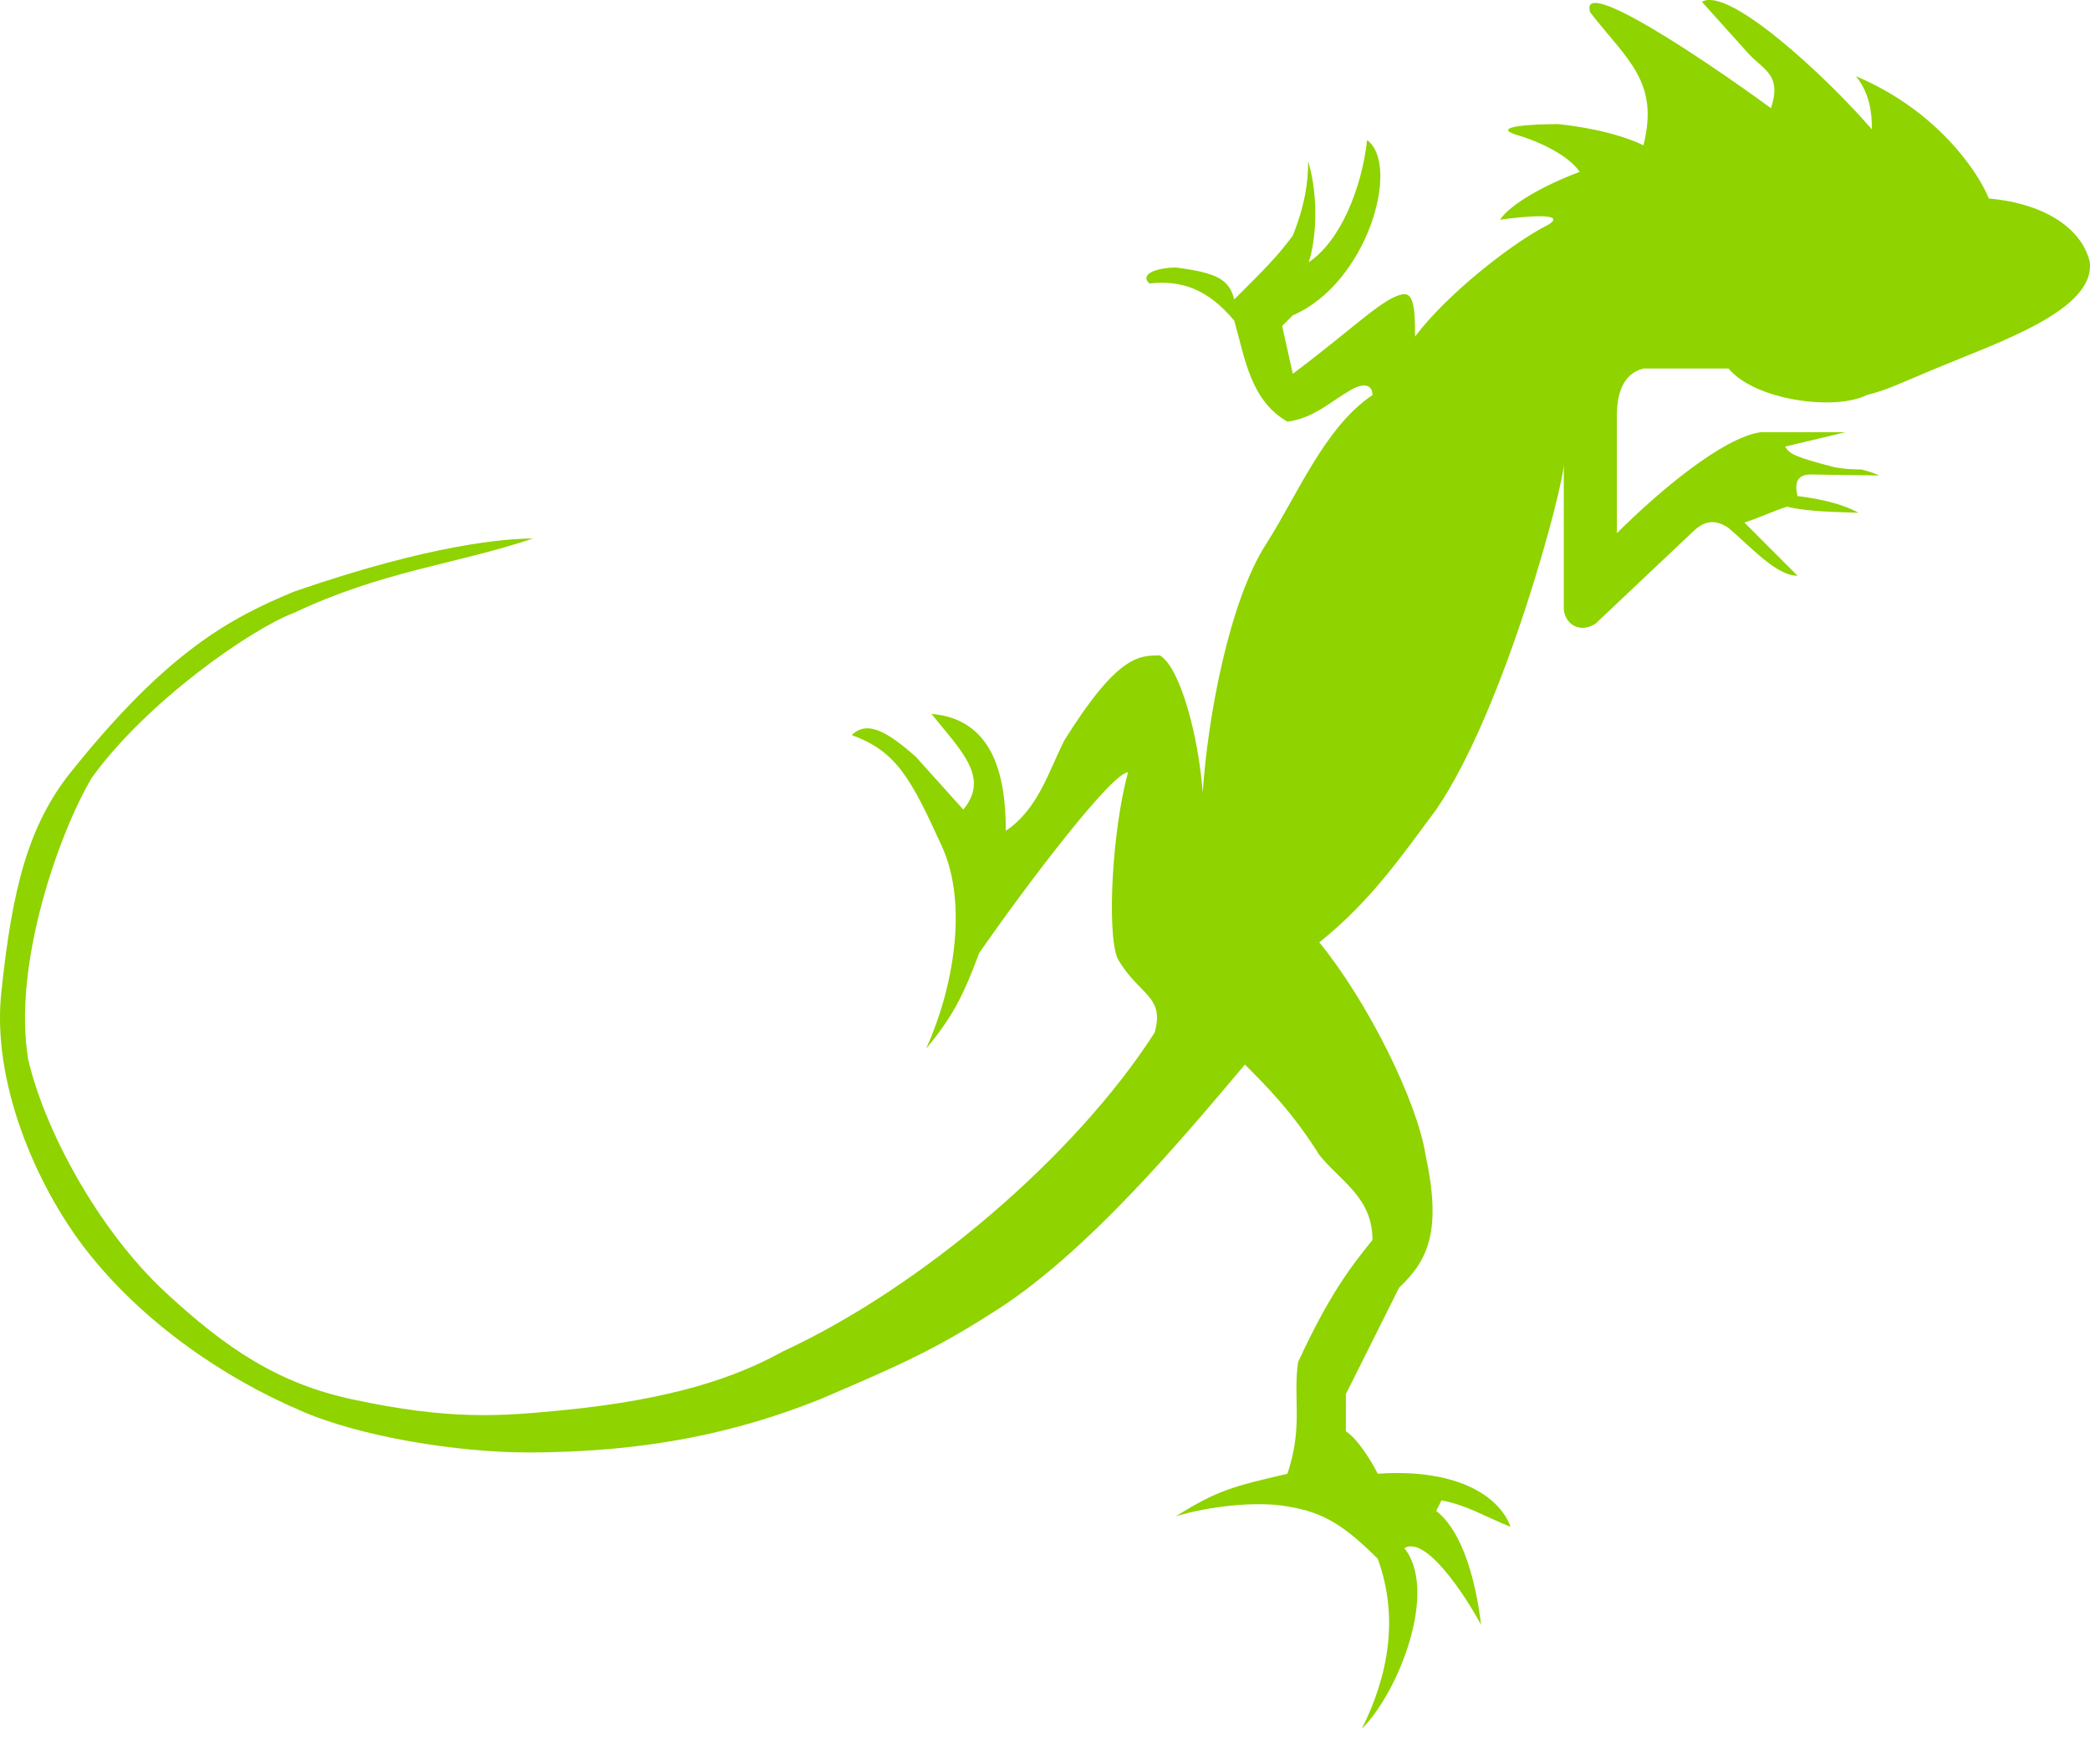
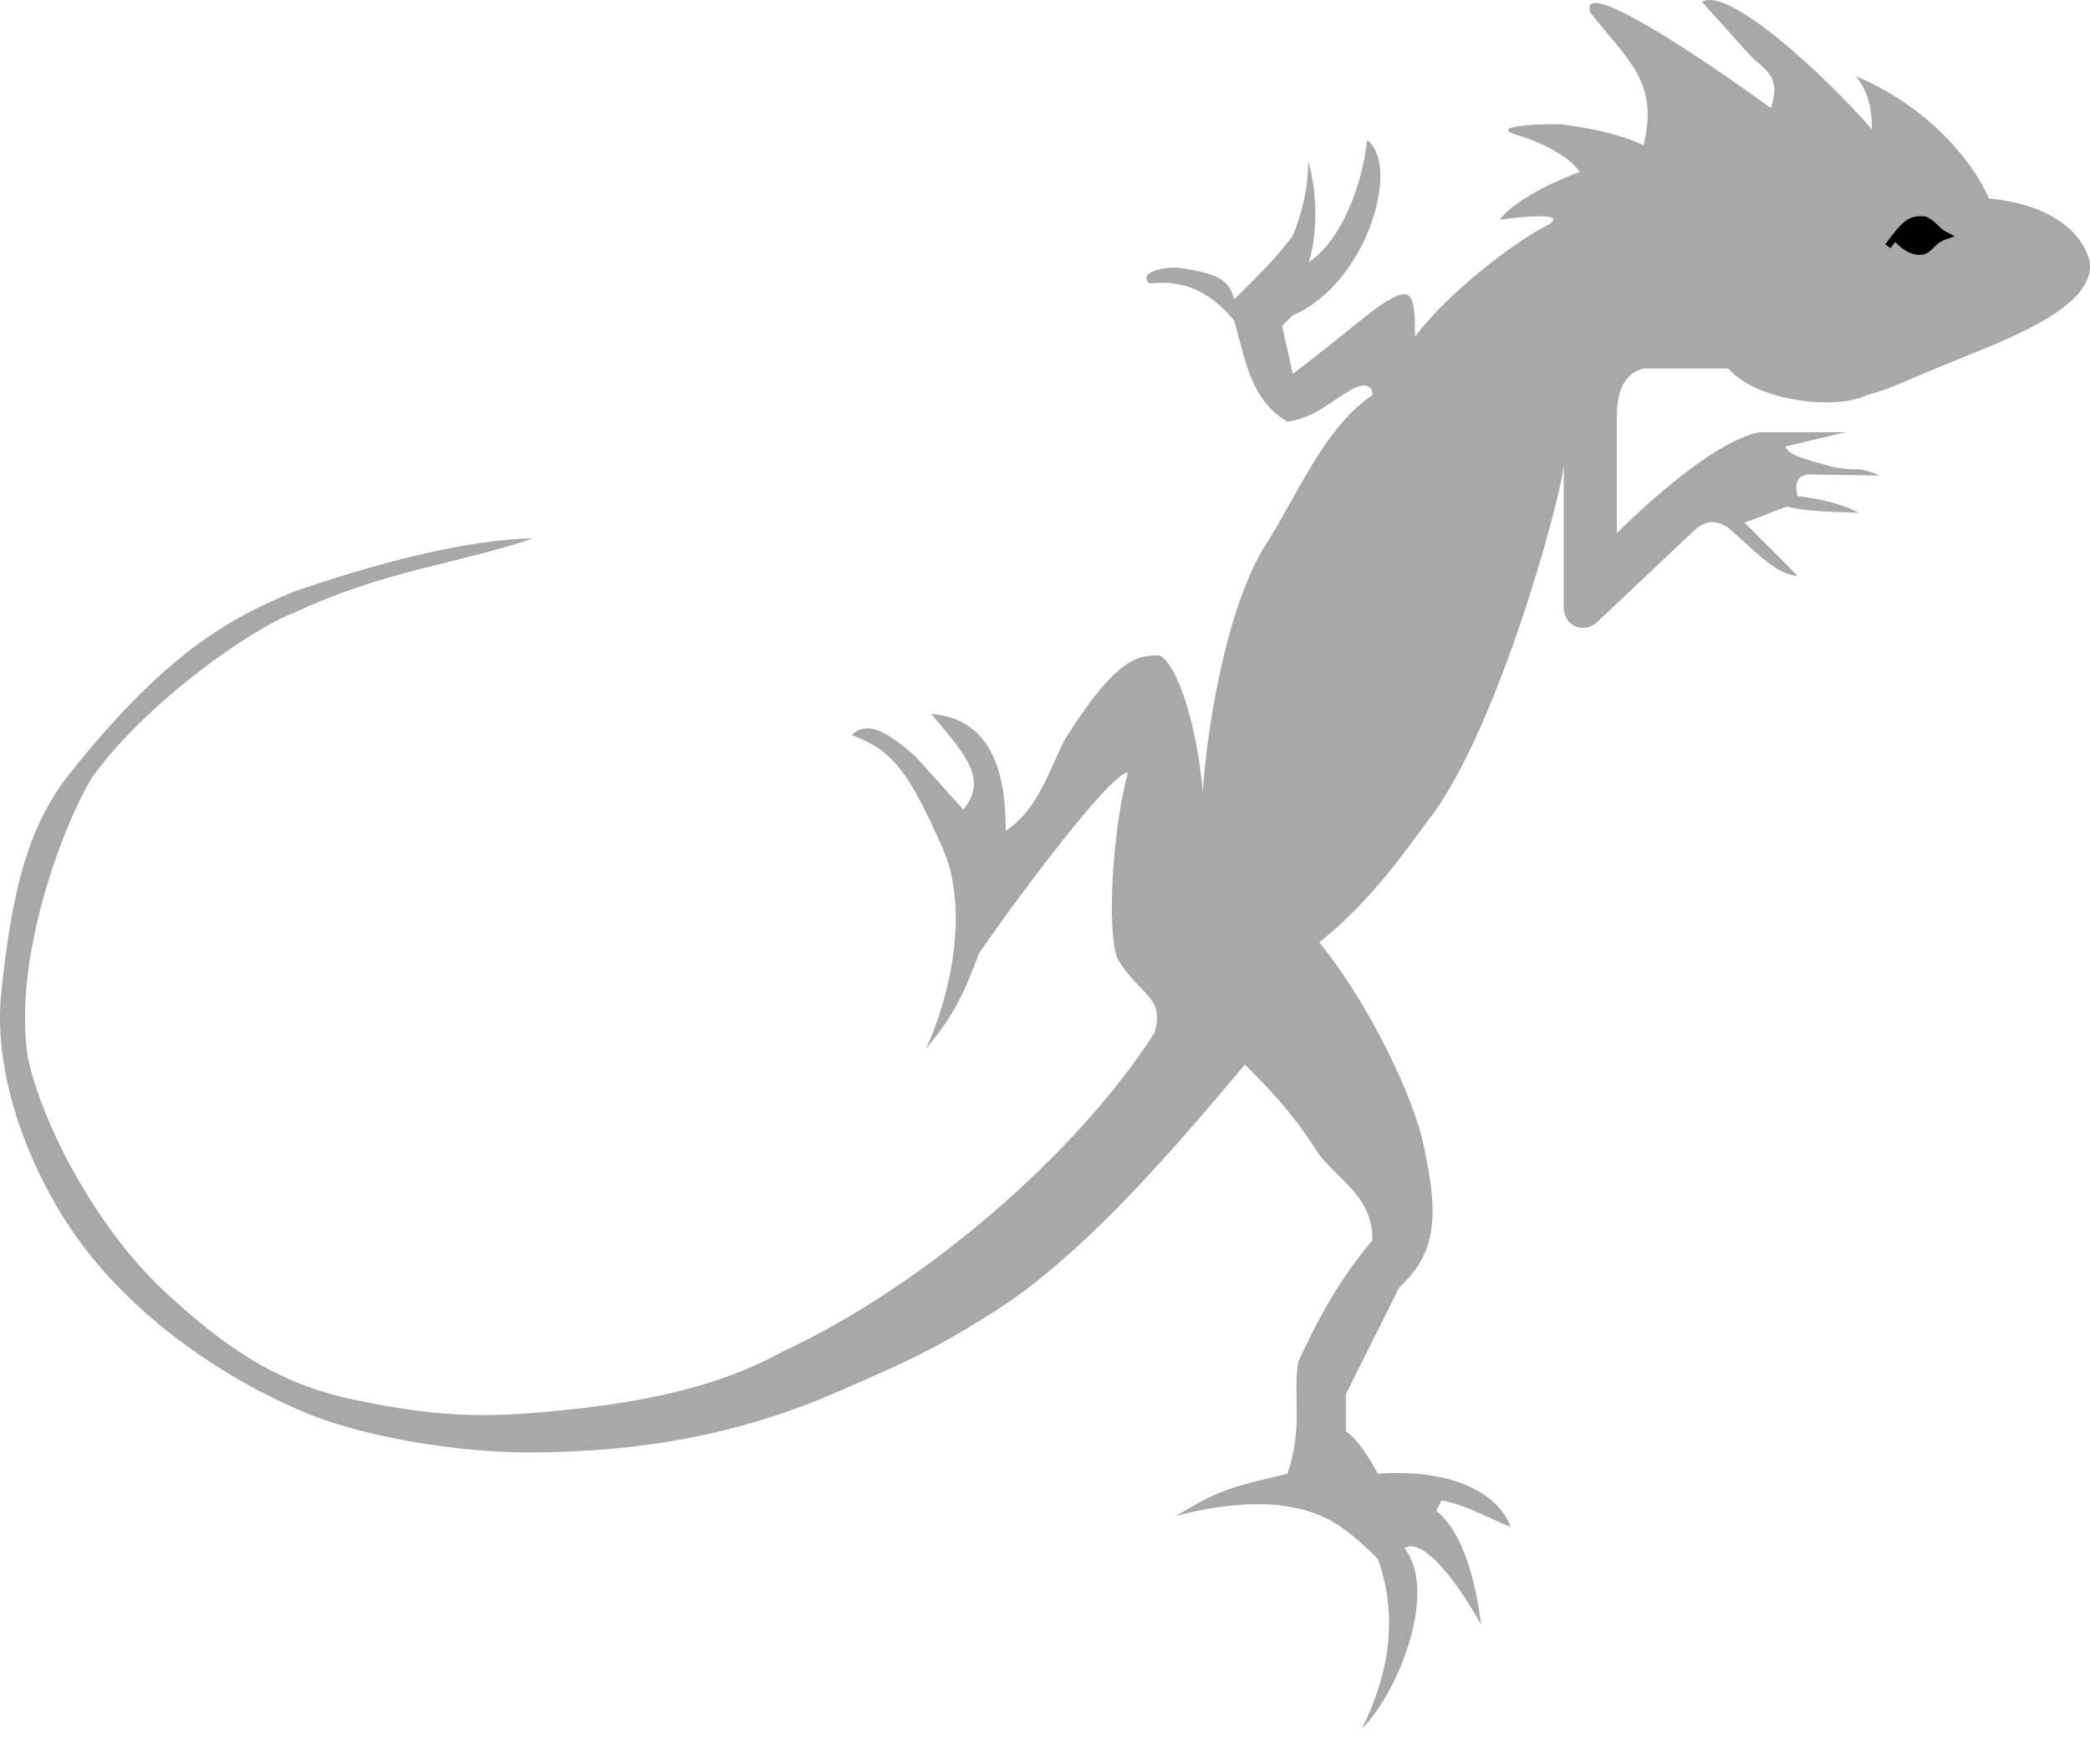
<svg xmlns="http://www.w3.org/2000/svg" width="32" height="27" viewBox="0 0 32 27" fill="none">
-   <path d="M30.451 3.039C31.346 3.12 31.888 3.527 31.997 4.015C32.078 4.747 30.614 5.235 29.637 5.642C29.068 5.879 28.905 5.967 28.58 6.049C28.092 6.293 26.871 6.13 26.465 5.642H25.163C24.837 5.723 24.756 6.049 24.756 6.374V8.164C25.407 7.513 26.383 6.7 26.953 6.618H28.254L27.333 6.837C27.396 6.954 27.5 7 28.092 7.155C28.211 7.176 28.345 7.188 28.498 7.188C28.609 7.215 28.701 7.246 28.774 7.28L27.718 7.265C27.449 7.265 27.5 7.5 27.522 7.595C27.97 7.65 28.264 7.745 28.456 7.851C28.173 7.839 27.685 7.839 27.36 7.757C27.115 7.839 26.953 7.92 26.709 8.001L27.522 8.815C27.197 8.815 26.817 8.381 26.465 8.083C26.221 7.92 26.058 8.001 25.895 8.164L24.431 9.547C24.187 9.71 23.943 9.547 23.943 9.303V7.106C23.943 7.432 23.048 10.849 21.99 12.395C21.502 13.045 21.014 13.777 20.2 14.428C20.932 15.323 21.692 16.842 21.827 17.683C22.071 18.822 21.882 19.283 21.421 19.716L20.607 21.344V21.913C20.802 22.043 21.014 22.401 21.095 22.564C22.234 22.483 22.939 22.862 23.129 23.377C22.722 23.215 22.478 23.052 22.071 22.971L21.99 23.133C22.404 23.455 22.599 24.23 22.677 24.877C22.421 24.404 21.827 23.508 21.502 23.703C22.023 24.354 21.421 25.899 20.851 26.469C21.258 25.655 21.421 24.761 21.095 23.866C20.526 23.296 20.2 23.133 19.631 23.052C19.224 22.994 18.546 23.052 18.004 23.215C18.648 22.812 18.893 22.755 19.687 22.57L19.712 22.564C19.956 21.832 19.794 21.425 19.875 20.855C20.363 19.798 20.688 19.391 21.014 18.984C21.014 18.333 20.526 18.089 20.2 17.683C19.794 17.032 19.387 16.625 19.061 16.299C18.166 17.357 16.621 19.228 15.156 20.123C14.261 20.693 13.692 20.937 12.553 21.425C11.332 21.913 9.949 22.238 8.078 22.238C7.021 22.238 5.5 22 4.58 21.588C3.441 21.099 2.194 20.259 1.326 19.147C0.547 18.149 -0.139 16.544 0.024 15.161C0.187 13.615 0.431 12.639 1.082 11.825C2.564 9.972 3.522 9.466 4.499 9.059C6.614 8.327 7.753 8.245 8.16 8.245C6.939 8.652 5.882 8.733 4.499 9.384C3.848 9.628 2.248 10.74 1.407 11.906C0.919 12.72 0.187 14.754 0.431 16.218C0.675 17.276 1.489 18.822 2.546 19.798C3.461 20.643 4.255 21.181 5.394 21.425C6.895 21.747 7.66 21.686 8.648 21.588C10.275 21.425 11.251 21.099 11.983 20.693C14.099 19.716 16.458 17.71 17.678 15.811C17.841 15.242 17.434 15.242 17.109 14.672C16.946 14.266 17.027 12.72 17.271 11.825C17.027 11.825 15.726 13.533 14.993 14.591C14.749 15.242 14.587 15.567 14.18 16.055C14.587 15.161 14.831 13.859 14.424 12.964C13.943 11.906 13.719 11.5 13.041 11.255C13.285 11.011 13.611 11.228 14.017 11.581L14.749 12.395C15.156 11.906 14.722 11.5 14.261 10.93C15.238 11.011 15.4 11.934 15.4 12.72C15.888 12.395 16.051 11.825 16.295 11.337C17.109 10.035 17.434 10.035 17.76 10.035C18.069 10.221 18.348 11.256 18.415 12.134C18.489 11.009 18.813 9.219 19.387 8.327C19.857 7.595 20.282 6.537 21.014 6.049C21.014 5.886 20.878 5.859 20.688 5.967C20.363 6.153 20.119 6.401 19.712 6.456C19.143 6.13 19.061 5.479 18.898 4.91C18.492 4.422 18.085 4.286 17.597 4.34C17.434 4.178 17.76 4.096 18.004 4.096C18.654 4.178 18.817 4.286 18.898 4.584C19.387 4.096 19.549 3.934 19.794 3.608C19.977 3.149 20.031 2.794 20.029 2.469C20.2 3.039 20.146 3.689 20.038 4.015C20.526 3.689 20.851 2.876 20.932 2.144C21.453 2.534 20.932 4.34 19.794 4.828L19.631 4.991L19.794 5.723C20.77 4.991 21.204 4.53 21.502 4.503C21.665 4.503 21.665 4.828 21.665 5.154C22.153 4.503 23.156 3.717 23.698 3.445C24.024 3.25 23.346 3.31 22.966 3.364C23.129 3.12 23.671 2.822 24.187 2.632C24.024 2.388 23.59 2.171 23.21 2.062C22.82 1.932 23.482 1.9 23.861 1.9C24.593 1.981 25 2.144 25.163 2.225C25.407 1.249 24.919 0.923 24.349 0.191C24.154 -0.395 26.112 0.923 27.115 1.656C27.278 1.167 27.034 1.086 26.79 0.842L26.058 0.028C26.465 -0.216 27.956 1.167 28.661 1.981C28.661 1.737 28.634 1.439 28.417 1.167C29.654 1.688 30.288 2.632 30.451 3.039Z" fill="#8FD300" />
+   <g style="mix-blend-mode:luminosity">
+     <path d="M30.451 3.039C31.346 3.12 31.888 3.527 31.997 4.015C32.078 4.747 30.614 5.235 29.637 5.642C29.068 5.879 28.905 5.967 28.58 6.049C28.092 6.293 26.871 6.13 26.465 5.642H25.163C24.837 5.723 24.756 6.049 24.756 6.374V8.164C25.407 7.513 26.383 6.7 26.953 6.618H28.254L27.333 6.837C27.396 6.954 27.5 7 28.092 7.155C28.211 7.176 28.345 7.188 28.498 7.188C28.609 7.215 28.701 7.246 28.774 7.28L27.718 7.265C27.449 7.265 27.5 7.5 27.522 7.595C27.97 7.65 28.264 7.745 28.456 7.851C28.173 7.839 27.685 7.839 27.36 7.757C27.115 7.839 26.953 7.92 26.709 8.001L27.522 8.815C27.197 8.815 26.817 8.381 26.465 8.083C26.221 7.92 26.058 8.001 25.895 8.164L24.431 9.547C24.187 9.71 23.943 9.547 23.943 9.303V7.106C23.943 7.432 23.048 10.849 21.99 12.395C21.502 13.045 21.014 13.777 20.2 14.428C20.932 15.323 21.692 16.842 21.827 17.683C22.071 18.822 21.882 19.283 21.421 19.716L20.607 21.344V21.913C20.802 22.043 21.014 22.401 21.095 22.564C22.234 22.483 22.939 22.862 23.129 23.377C22.722 23.215 22.478 23.052 22.071 22.971L21.99 23.133C22.404 23.455 22.599 24.23 22.677 24.877C22.421 24.404 21.827 23.508 21.502 23.703C22.023 24.354 21.421 25.899 20.851 26.469C21.258 25.655 21.421 24.761 21.095 23.866C20.526 23.296 20.2 23.133 19.631 23.052C19.224 22.994 18.546 23.052 18.004 23.215C18.648 22.812 18.893 22.755 19.687 22.57L19.712 22.564C19.956 21.832 19.794 21.425 19.875 20.855C20.363 19.798 20.688 19.391 21.014 18.984C21.014 18.333 20.526 18.089 20.2 17.683C19.794 17.032 19.387 16.625 19.061 16.299C18.166 17.357 16.621 19.228 15.156 20.123C14.261 20.693 13.692 20.937 12.553 21.425C11.332 21.913 9.949 22.238 8.078 22.238C7.021 22.238 5.5 22 4.58 21.588C3.441 21.099 2.194 20.259 1.326 19.147C0.547 18.149 -0.139 16.544 0.024 15.161C0.187 13.615 0.431 12.639 1.082 11.825C2.564 9.972 3.522 9.466 4.499 9.059C6.614 8.327 7.753 8.245 8.16 8.245C6.939 8.652 5.882 8.733 4.499 9.384C3.848 9.628 2.248 10.74 1.407 11.906C0.919 12.72 0.187 14.754 0.431 16.218C0.675 17.276 1.489 18.822 2.546 19.798C3.461 20.643 4.255 21.181 5.394 21.425C6.895 21.747 7.66 21.686 8.648 21.588C10.275 21.425 11.251 21.099 11.983 20.693C14.099 19.716 16.458 17.71 17.678 15.811C17.841 15.242 17.434 15.242 17.109 14.672C16.946 14.266 17.027 12.72 17.271 11.825C17.027 11.825 15.726 13.533 14.993 14.591C14.749 15.242 14.587 15.567 14.18 16.055C14.587 15.161 14.831 13.859 14.424 12.964C13.943 11.906 13.719 11.5 13.041 11.255C13.285 11.011 13.611 11.228 14.017 11.581L14.749 12.395C15.156 11.906 14.722 11.5 14.261 10.93C15.238 11.011 15.4 11.934 15.4 12.72C15.888 12.395 16.051 11.825 16.295 11.337C17.109 10.035 17.434 10.035 17.76 10.035C18.069 10.221 18.348 11.256 18.415 12.134C18.489 11.009 18.813 9.219 19.387 8.327C19.857 7.595 20.282 6.537 21.014 6.049C21.014 5.886 20.878 5.859 20.688 5.967C20.363 6.153 20.119 6.401 19.712 6.456C19.143 6.13 19.061 5.479 18.898 4.91C18.492 4.422 18.085 4.286 17.597 4.34C17.434 4.178 17.76 4.096 18.004 4.096C18.654 4.178 18.817 4.286 18.898 4.584C19.387 4.096 19.549 3.934 19.794 3.608C19.977 3.149 20.031 2.794 20.029 2.469C20.2 3.039 20.146 3.689 20.038 4.015C20.526 3.689 20.851 2.876 20.932 2.144C21.453 2.534 20.932 4.34 19.794 4.828L19.631 4.991L19.794 5.723C20.77 4.991 21.204 4.53 21.502 4.503C21.665 4.503 21.665 4.828 21.665 5.154C22.153 4.503 23.156 3.717 23.698 3.445C24.024 3.25 23.346 3.31 22.966 3.364C23.129 3.12 23.671 2.822 24.187 2.632C24.024 2.388 23.59 2.171 23.21 2.062C22.82 1.932 23.482 1.9 23.861 1.9C24.593 1.981 25 2.144 25.163 2.225C25.407 1.249 24.919 0.923 24.349 0.191C24.154 -0.395 26.112 0.923 27.115 1.656C27.278 1.167 27.034 1.086 26.79 0.842L26.058 0.028C26.465 -0.216 27.956 1.167 28.661 1.981C28.661 1.737 28.634 1.439 28.417 1.167C29.654 1.688 30.288 2.632 30.451 3.039Z" fill="#8FD300" />
+     <path d="M29.8 3.608C29.637 3.527 29.637 3.445 29.475 3.364C29.27 3.341 29.18 3.414 29.011 3.631L29.012 3.632C29.112 3.732 29.231 3.852 29.393 3.852C29.556 3.852 29.556 3.689 29.8 3.608Z" fill="black" />
+     <path d="M28.905 3.771C28.944 3.719 28.979 3.672 29.011 3.631M29.011 3.631C29.18 3.414 29.27 3.341 29.475 3.364C29.637 3.445 29.637 3.527 29.8 3.608C29.556 3.689 29.556 3.852 29.393 3.852C29.231 3.852 29.112 3.732 29.011 3.631Z" stroke="black" stroke-width="0.1" />
+   </g>
</svg>
